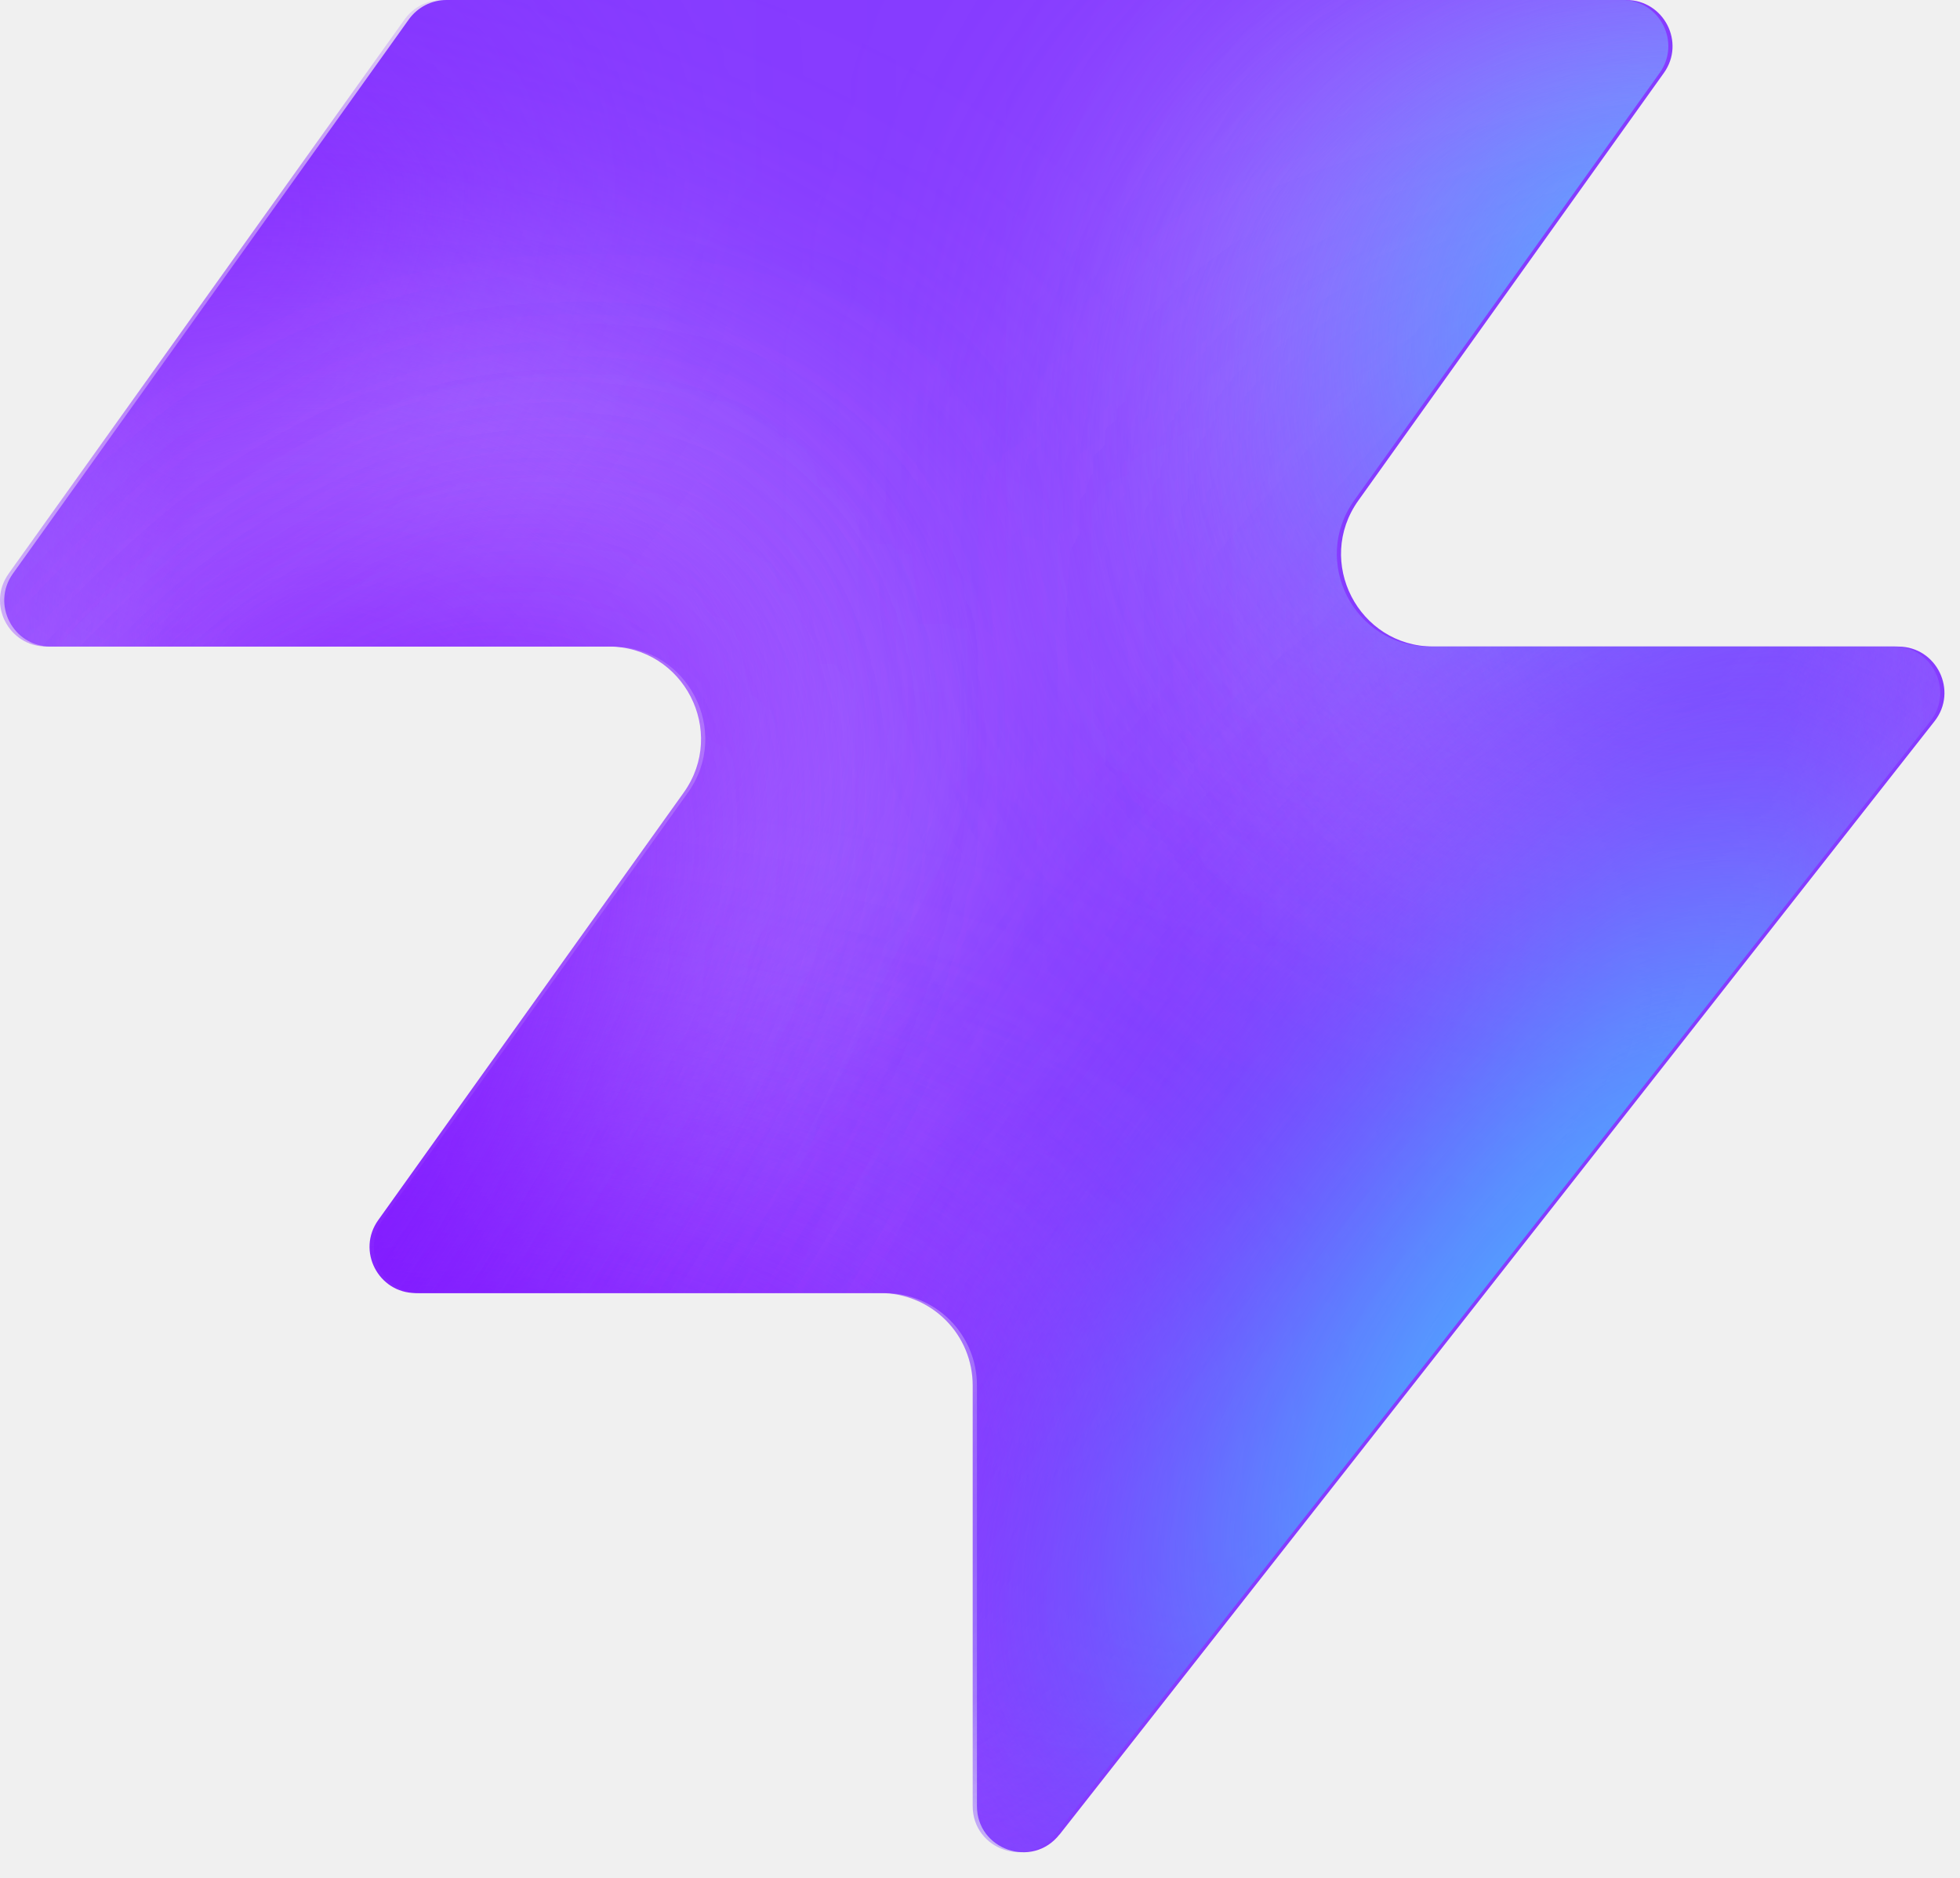
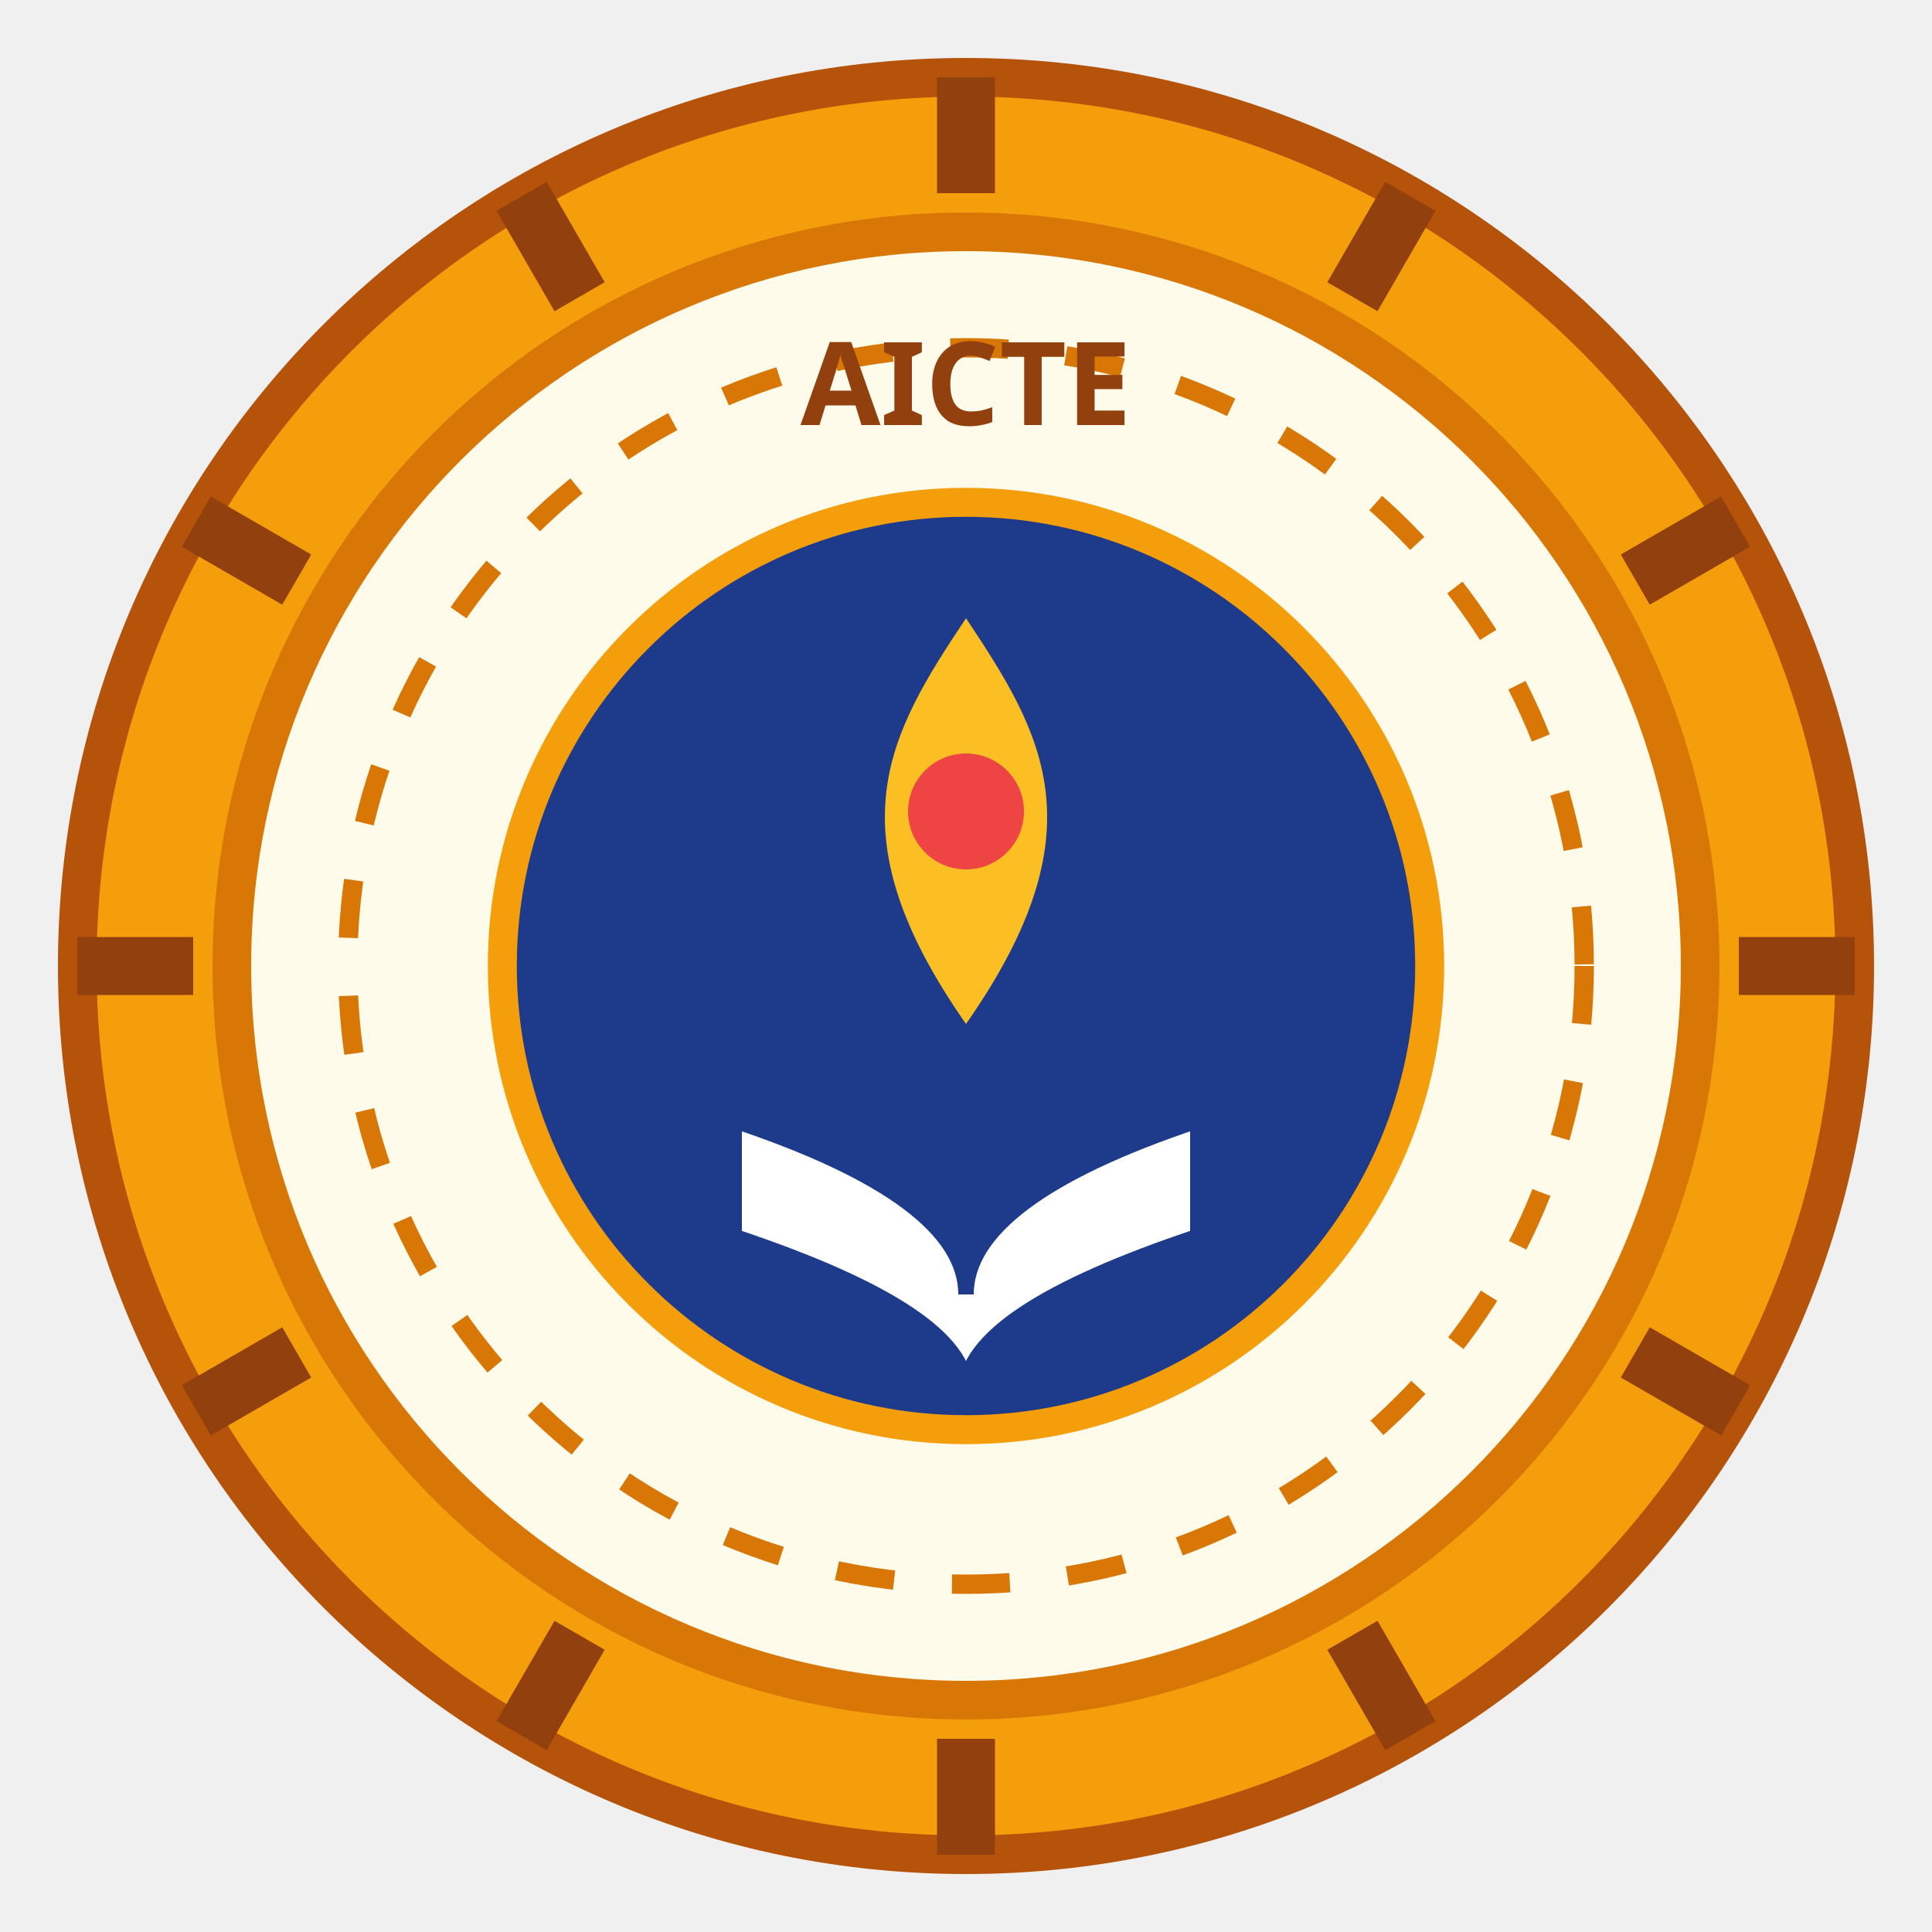
- <svg xmlns="http://www.w3.org/2000/svg" width="48" height="46" fill="none" viewBox="0 0 48 46">
-   <path fill="#863bff" d="M25.946 44.938c-.664.845-2.021.375-2.021-.698V33.937a2.26 2.26 0 0 0-2.262-2.262H10.287c-.92 0-1.456-1.04-.92-1.788l7.48-10.471c1.07-1.497 0-3.578-1.842-3.578H1.237c-.92 0-1.456-1.04-.92-1.788L10.013.474c.214-.297.556-.474.92-.474h28.894c.92 0 1.456 1.04.92 1.788l-7.48 10.471c-1.07 1.498 0 3.579 1.842 3.579h11.377c.943 0 1.473 1.088.89 1.83L25.947 44.94z" style="fill:#863bff;fill:color(display-p3 .525 .23 1);fill-opacity:1" />
-   <mask id="a" width="48" height="46" x="0" y="0" maskUnits="userSpaceOnUse" style="mask-type:alpha">
-     <path fill="#000" d="M25.842 44.938c-.664.844-2.021.375-2.021-.698V33.937a2.26 2.26 0 0 0-2.262-2.262H10.183c-.92 0-1.456-1.04-.92-1.788l7.48-10.471c1.07-1.498 0-3.579-1.842-3.579H1.133c-.92 0-1.456-1.04-.92-1.787L9.91.473c.214-.297.556-.474.92-.474h28.894c.92 0 1.456 1.04.92 1.788l-7.48 10.471c-1.07 1.498 0 3.578 1.842 3.578h11.377c.943 0 1.473 1.088.89 1.832L25.843 44.94z" style="fill:#000;fill-opacity:1" />
-   </mask>
-   <g mask="url(#a)">
-     <g filter="url(#b)">
-       <ellipse cx="5.508" cy="14.704" fill="#ede6ff" rx="5.508" ry="14.704" style="fill:#ede6ff;fill:color(display-p3 .927 .903 1);fill-opacity:1" transform="matrix(.00324 1 1 -.00324 -4.47 31.516)" />
-     </g>
-     <g filter="url(#c)">
-       <ellipse cx="10.399" cy="29.851" fill="#ede6ff" rx="10.399" ry="29.851" style="fill:#ede6ff;fill:color(display-p3 .927 .903 1);fill-opacity:1" transform="matrix(.00324 1 1 -.00324 -39.328 7.883)" />
-     </g>
-     <g filter="url(#d)">
-       <ellipse cx="5.508" cy="30.487" fill="#7e14ff" rx="5.508" ry="30.487" style="fill:#7e14ff;fill:color(display-p3 .492 .077 1);fill-opacity:1" transform="rotate(89.814 -25.913 -14.639)scale(1 -1)" />
-     </g>
-     <g filter="url(#e)">
-       <ellipse cx="5.508" cy="30.599" fill="#7e14ff" rx="5.508" ry="30.599" style="fill:#7e14ff;fill:color(display-p3 .492 .077 1);fill-opacity:1" transform="rotate(89.814 -32.644 -3.334)scale(1 -1)" />
-     </g>
-     <g filter="url(#f)">
-       <ellipse cx="5.508" cy="30.599" fill="#7e14ff" rx="5.508" ry="30.599" style="fill:#7e14ff;fill:color(display-p3 .492 .077 1);fill-opacity:1" transform="matrix(.00324 1 1 -.00324 -34.34 30.47)" />
-     </g>
-     <g filter="url(#g)">
-       <ellipse cx="14.072" cy="22.078" fill="#ede6ff" rx="14.072" ry="22.078" style="fill:#ede6ff;fill:color(display-p3 .927 .903 1);fill-opacity:1" transform="rotate(93.35 24.506 48.493)scale(-1 1)" />
-     </g>
-     <g filter="url(#h)">
-       <ellipse cx="3.47" cy="21.501" fill="#7e14ff" rx="3.47" ry="21.501" style="fill:#7e14ff;fill:color(display-p3 .492 .077 1);fill-opacity:1" transform="rotate(89.009 28.708 47.59)scale(-1 1)" />
-     </g>
-     <g filter="url(#i)">
-       <ellipse cx="3.47" cy="21.501" fill="#7e14ff" rx="3.47" ry="21.501" style="fill:#7e14ff;fill:color(display-p3 .492 .077 1);fill-opacity:1" transform="rotate(89.009 28.708 47.59)scale(-1 1)" />
-     </g>
-     <g filter="url(#j)">
-       <ellipse cx=".387" cy="8.972" fill="#7e14ff" rx="4.407" ry="29.108" style="fill:#7e14ff;fill:color(display-p3 .492 .077 1);fill-opacity:1" transform="rotate(39.51 .387 8.972)" />
-     </g>
-     <g filter="url(#k)">
-       <ellipse cx="47.523" cy="-6.092" fill="#7e14ff" rx="4.407" ry="29.108" style="fill:#7e14ff;fill:color(display-p3 .492 .077 1);fill-opacity:1" transform="rotate(37.892 47.523 -6.092)" />
-     </g>
-     <g filter="url(#l)">
-       <ellipse cx="41.412" cy="6.333" fill="#47bfff" rx="5.971" ry="9.665" style="fill:#47bfff;fill:color(display-p3 .28 .748 1);fill-opacity:1" transform="rotate(37.892 41.412 6.333)" />
-     </g>
-     <g filter="url(#m)">
-       <ellipse cx="-1.879" cy="38.332" fill="#7e14ff" rx="4.407" ry="29.108" style="fill:#7e14ff;fill:color(display-p3 .492 .077 1);fill-opacity:1" transform="rotate(37.892 -1.88 38.332)" />
-     </g>
-     <g filter="url(#n)">
-       <ellipse cx="-1.879" cy="38.332" fill="#7e14ff" rx="4.407" ry="29.108" style="fill:#7e14ff;fill:color(display-p3 .492 .077 1);fill-opacity:1" transform="rotate(37.892 -1.88 38.332)" />
-     </g>
-     <g filter="url(#o)">
-       <ellipse cx="35.651" cy="29.907" fill="#7e14ff" rx="4.407" ry="29.108" style="fill:#7e14ff;fill:color(display-p3 .492 .077 1);fill-opacity:1" transform="rotate(37.892 35.651 29.907)" />
-     </g>
-     <g filter="url(#p)">
-       <ellipse cx="38.418" cy="32.4" fill="#47bfff" rx="5.971" ry="15.297" style="fill:#47bfff;fill:color(display-p3 .28 .748 1);fill-opacity:1" transform="rotate(37.892 38.418 32.4)" />
-     </g>
+ <svg xmlns="http://www.w3.org/2000/svg" viewBox="0 0 100 100" fill="none">
+   <circle cx="50" cy="50" r="46" fill="#F59E0B" stroke="#B45309" stroke-width="2" />
+   <g stroke="#92400E" stroke-width="3">
+     <line x1="50" y1="4" x2="50" y2="10" transform="rotate(0 50 50)" />
+     <line x1="50" y1="4" x2="50" y2="10" transform="rotate(30 50 50)" />
+     <line x1="50" y1="4" x2="50" y2="10" transform="rotate(60 50 50)" />
+     <line x1="50" y1="4" x2="50" y2="10" transform="rotate(90 50 50)" />
+     <line x1="50" y1="4" x2="50" y2="10" transform="rotate(120 50 50)" />
+     <line x1="50" y1="4" x2="50" y2="10" transform="rotate(150 50 50)" />
+     <line x1="50" y1="4" x2="50" y2="10" transform="rotate(180 50 50)" />
+     <line x1="50" y1="4" x2="50" y2="10" transform="rotate(210 50 50)" />
+     <line x1="50" y1="4" x2="50" y2="10" transform="rotate(240 50 50)" />
+     <line x1="50" y1="4" x2="50" y2="10" transform="rotate(270 50 50)" />
+     <line x1="50" y1="4" x2="50" y2="10" transform="rotate(300 50 50)" />
+     <line x1="50" y1="4" x2="50" y2="10" transform="rotate(330 50 50)" />
  </g>
-   <defs>
-     <filter id="b" width="60.045" height="41.654" x="-19.77" y="16.149" color-interpolation-filters="sRGB" filterUnits="userSpaceOnUse">
-       <feFlood flood-opacity="0" result="BackgroundImageFix" />
-       <feBlend in="SourceGraphic" in2="BackgroundImageFix" result="shape" />
-       <feGaussianBlur result="effect1_foregroundBlur_2002_17158" stdDeviation="7.659" />
-     </filter>
-     <filter id="c" width="90.34" height="51.437" x="-54.613" y="-7.533" color-interpolation-filters="sRGB" filterUnits="userSpaceOnUse">
-       <feFlood flood-opacity="0" result="BackgroundImageFix" />
-       <feBlend in="SourceGraphic" in2="BackgroundImageFix" result="shape" />
-       <feGaussianBlur result="effect1_foregroundBlur_2002_17158" stdDeviation="7.659" />
-     </filter>
-     <filter id="d" width="79.355" height="29.4" x="-49.64" y="2.03" color-interpolation-filters="sRGB" filterUnits="userSpaceOnUse">
-       <feFlood flood-opacity="0" result="BackgroundImageFix" />
-       <feBlend in="SourceGraphic" in2="BackgroundImageFix" result="shape" />
-       <feGaussianBlur result="effect1_foregroundBlur_2002_17158" stdDeviation="4.596" />
-     </filter>
-     <filter id="e" width="79.579" height="29.4" x="-45.045" y="20.029" color-interpolation-filters="sRGB" filterUnits="userSpaceOnUse">
-       <feFlood flood-opacity="0" result="BackgroundImageFix" />
-       <feBlend in="SourceGraphic" in2="BackgroundImageFix" result="shape" />
-       <feGaussianBlur result="effect1_foregroundBlur_2002_17158" stdDeviation="4.596" />
-     </filter>
-     <filter id="f" width="79.579" height="29.4" x="-43.513" y="21.178" color-interpolation-filters="sRGB" filterUnits="userSpaceOnUse">
-       <feFlood flood-opacity="0" result="BackgroundImageFix" />
-       <feBlend in="SourceGraphic" in2="BackgroundImageFix" result="shape" />
-       <feGaussianBlur result="effect1_foregroundBlur_2002_17158" stdDeviation="4.596" />
-     </filter>
-     <filter id="g" width="74.749" height="58.852" x="15.756" y="-17.901" color-interpolation-filters="sRGB" filterUnits="userSpaceOnUse">
-       <feFlood flood-opacity="0" result="BackgroundImageFix" />
-       <feBlend in="SourceGraphic" in2="BackgroundImageFix" result="shape" />
-       <feGaussianBlur result="effect1_foregroundBlur_2002_17158" stdDeviation="7.659" />
-     </filter>
-     <filter id="h" width="61.377" height="25.362" x="23.548" y="2.284" color-interpolation-filters="sRGB" filterUnits="userSpaceOnUse">
-       <feFlood flood-opacity="0" result="BackgroundImageFix" />
-       <feBlend in="SourceGraphic" in2="BackgroundImageFix" result="shape" />
-       <feGaussianBlur result="effect1_foregroundBlur_2002_17158" stdDeviation="4.596" />
-     </filter>
-     <filter id="i" width="61.377" height="25.362" x="23.548" y="2.284" color-interpolation-filters="sRGB" filterUnits="userSpaceOnUse">
-       <feFlood flood-opacity="0" result="BackgroundImageFix" />
-       <feBlend in="SourceGraphic" in2="BackgroundImageFix" result="shape" />
-       <feGaussianBlur result="effect1_foregroundBlur_2002_17158" stdDeviation="4.596" />
-     </filter>
-     <filter id="j" width="56.045" height="63.649" x="-27.636" y="-22.853" color-interpolation-filters="sRGB" filterUnits="userSpaceOnUse">
-       <feFlood flood-opacity="0" result="BackgroundImageFix" />
-       <feBlend in="SourceGraphic" in2="BackgroundImageFix" result="shape" />
-       <feGaussianBlur result="effect1_foregroundBlur_2002_17158" stdDeviation="4.596" />
-     </filter>
-     <filter id="k" width="54.814" height="64.646" x="20.116" y="-38.415" color-interpolation-filters="sRGB" filterUnits="userSpaceOnUse">
-       <feFlood flood-opacity="0" result="BackgroundImageFix" />
-       <feBlend in="SourceGraphic" in2="BackgroundImageFix" result="shape" />
-       <feGaussianBlur result="effect1_foregroundBlur_2002_17158" stdDeviation="4.596" />
-     </filter>
-     <filter id="l" width="33.541" height="35.313" x="24.641" y="-11.323" color-interpolation-filters="sRGB" filterUnits="userSpaceOnUse">
-       <feFlood flood-opacity="0" result="BackgroundImageFix" />
-       <feBlend in="SourceGraphic" in2="BackgroundImageFix" result="shape" />
-       <feGaussianBlur result="effect1_foregroundBlur_2002_17158" stdDeviation="4.596" />
-     </filter>
-     <filter id="m" width="54.814" height="64.646" x="-29.286" y="6.009" color-interpolation-filters="sRGB" filterUnits="userSpaceOnUse">
-       <feFlood flood-opacity="0" result="BackgroundImageFix" />
-       <feBlend in="SourceGraphic" in2="BackgroundImageFix" result="shape" />
-       <feGaussianBlur result="effect1_foregroundBlur_2002_17158" stdDeviation="4.596" />
-     </filter>
-     <filter id="n" width="54.814" height="64.646" x="-29.286" y="6.009" color-interpolation-filters="sRGB" filterUnits="userSpaceOnUse">
-       <feFlood flood-opacity="0" result="BackgroundImageFix" />
-       <feBlend in="SourceGraphic" in2="BackgroundImageFix" result="shape" />
-       <feGaussianBlur result="effect1_foregroundBlur_2002_17158" stdDeviation="4.596" />
-     </filter>
-     <filter id="o" width="54.814" height="64.646" x="8.244" y="-2.416" color-interpolation-filters="sRGB" filterUnits="userSpaceOnUse">
-       <feFlood flood-opacity="0" result="BackgroundImageFix" />
-       <feBlend in="SourceGraphic" in2="BackgroundImageFix" result="shape" />
-       <feGaussianBlur result="effect1_foregroundBlur_2002_17158" stdDeviation="4.596" />
-     </filter>
-     <filter id="p" width="39.409" height="43.623" x="18.713" y="10.588" color-interpolation-filters="sRGB" filterUnits="userSpaceOnUse">
-       <feFlood flood-opacity="0" result="BackgroundImageFix" />
-       <feBlend in="SourceGraphic" in2="BackgroundImageFix" result="shape" />
-       <feGaussianBlur result="effect1_foregroundBlur_2002_17158" stdDeviation="4.596" />
-     </filter>
-   </defs>
+   <circle cx="50" cy="50" r="38" fill="#FFFBEB" stroke="#D97706" stroke-width="2" />
+   <circle cx="50" cy="50" r="24" fill="#1E3A8A" stroke="#F59E0B" stroke-width="1.5" />
+   <path d="M50 32 C54 38, 57 43, 50 53 C43 43, 46 38, 50 32 Z" fill="#FBBF24" />
+   <circle cx="50" cy="42" r="3" fill="#EF4444" />
+   <path d="M38 58 Q 50 62 50 67 Q 50 62 62 58 L 62 64 Q 50 68 50 72 Q 50 68 38 64 Z" fill="#FFFFFF" stroke="#1E3A8A" stroke-width="0.8" />
+   <circle cx="50" cy="50" r="32" stroke="#D97706" stroke-dasharray="3 3" stroke-width="1" fill="none" />
+   <text x="50" y="22" text-anchor="middle" font-size="6" font-weight="bold" fill="#92400E" font-family="sans-serif">
+     AICTE
+   </text>
</svg>
